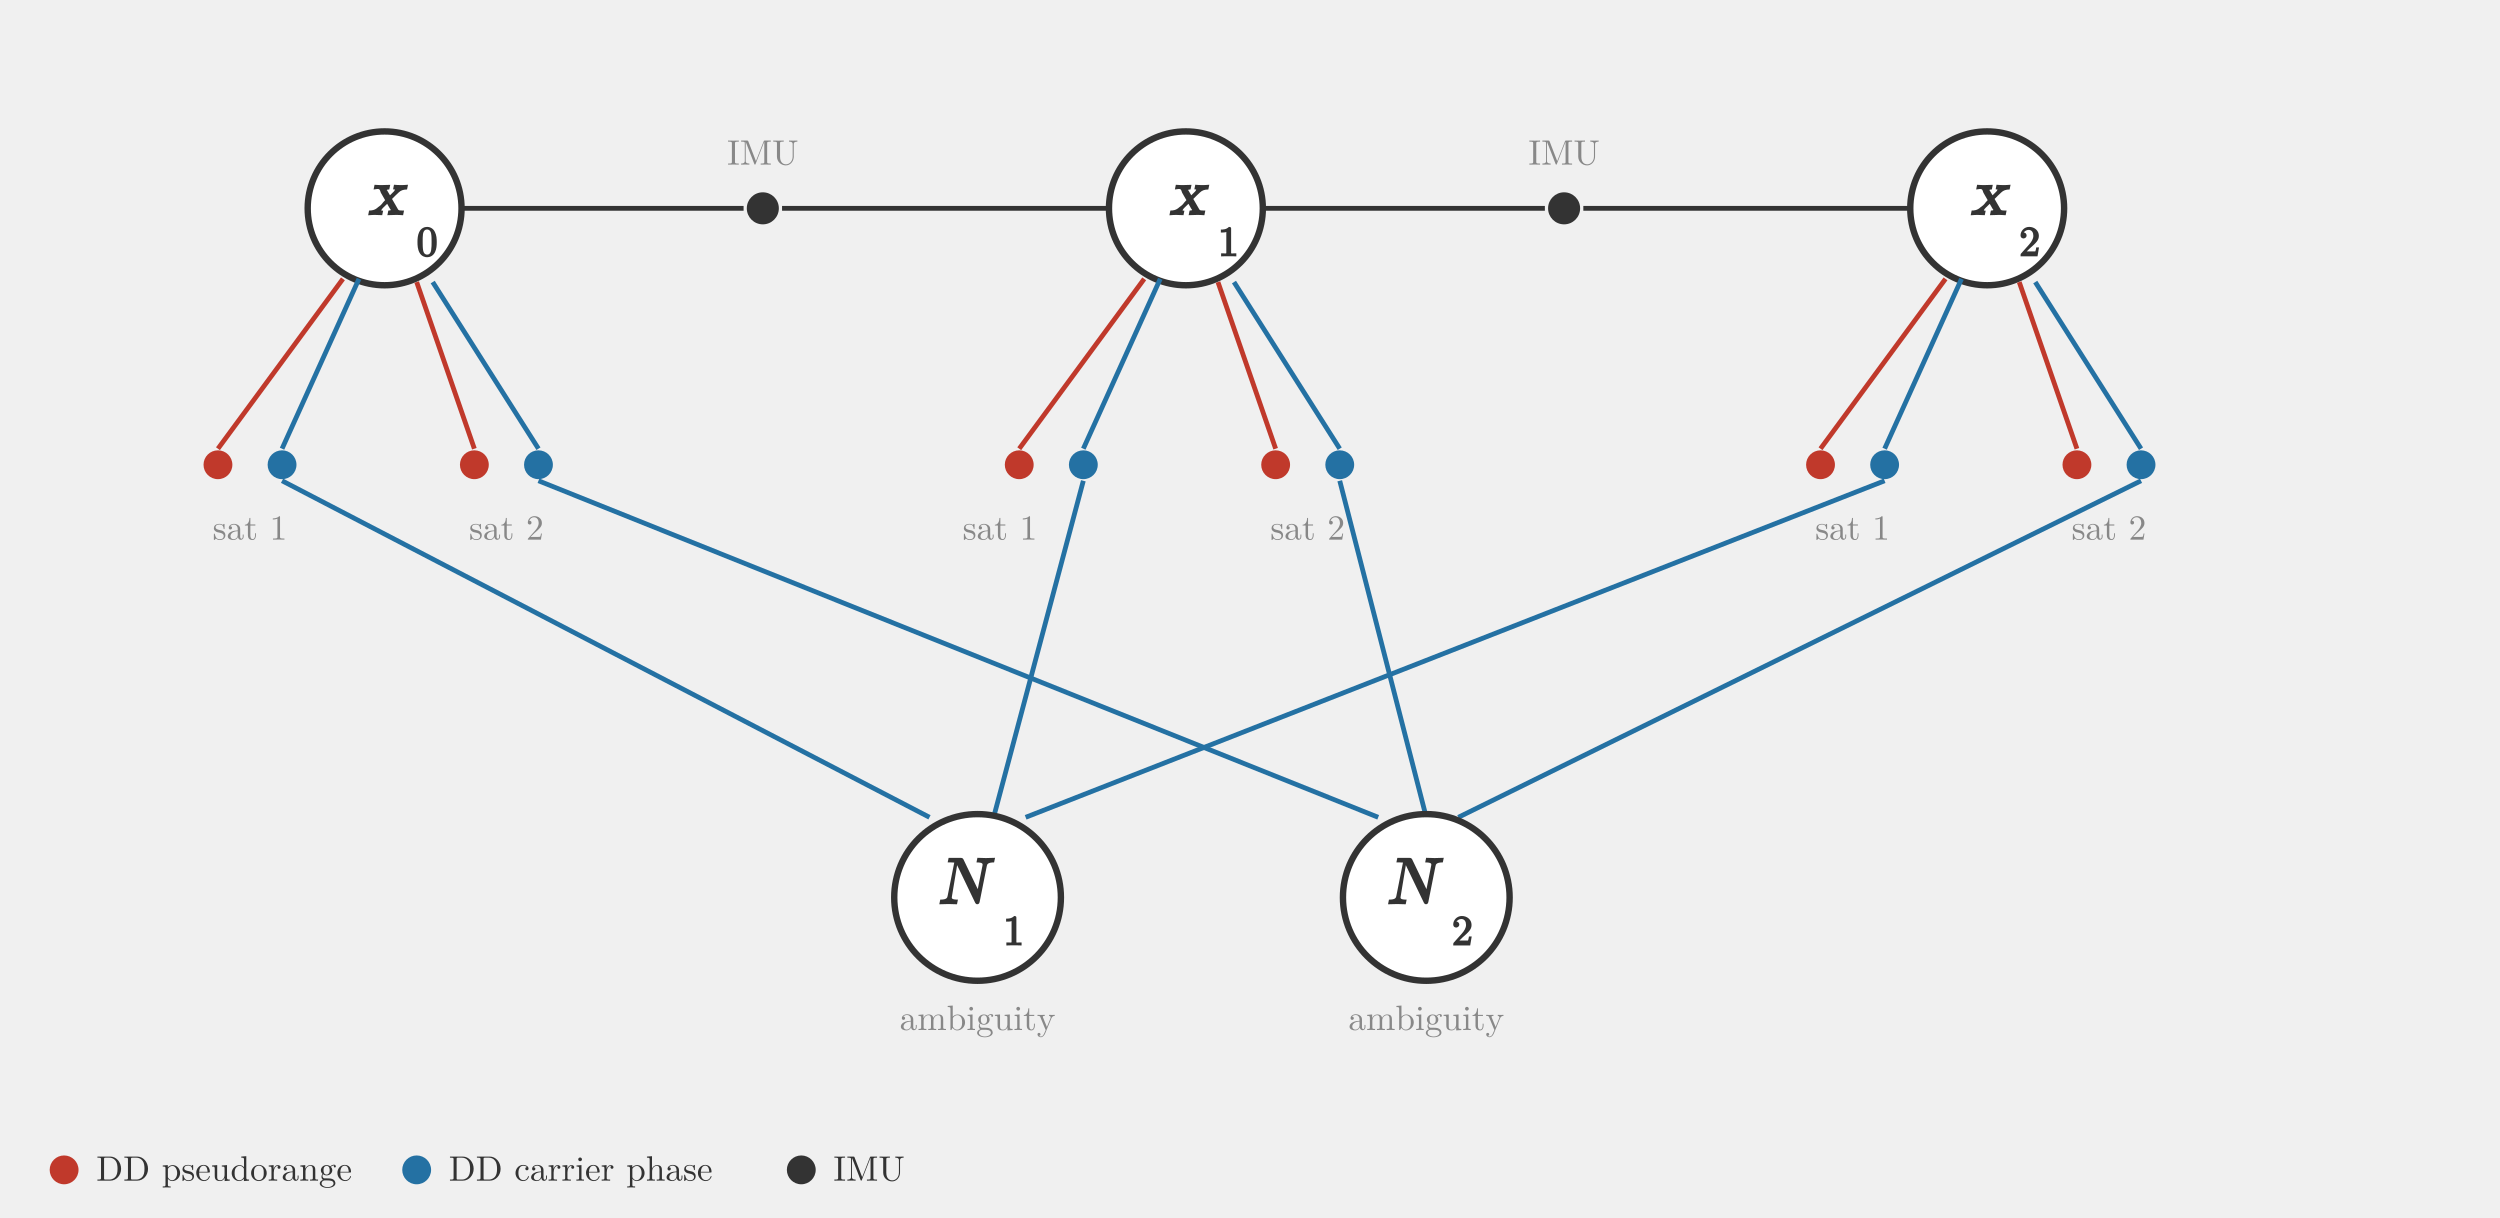
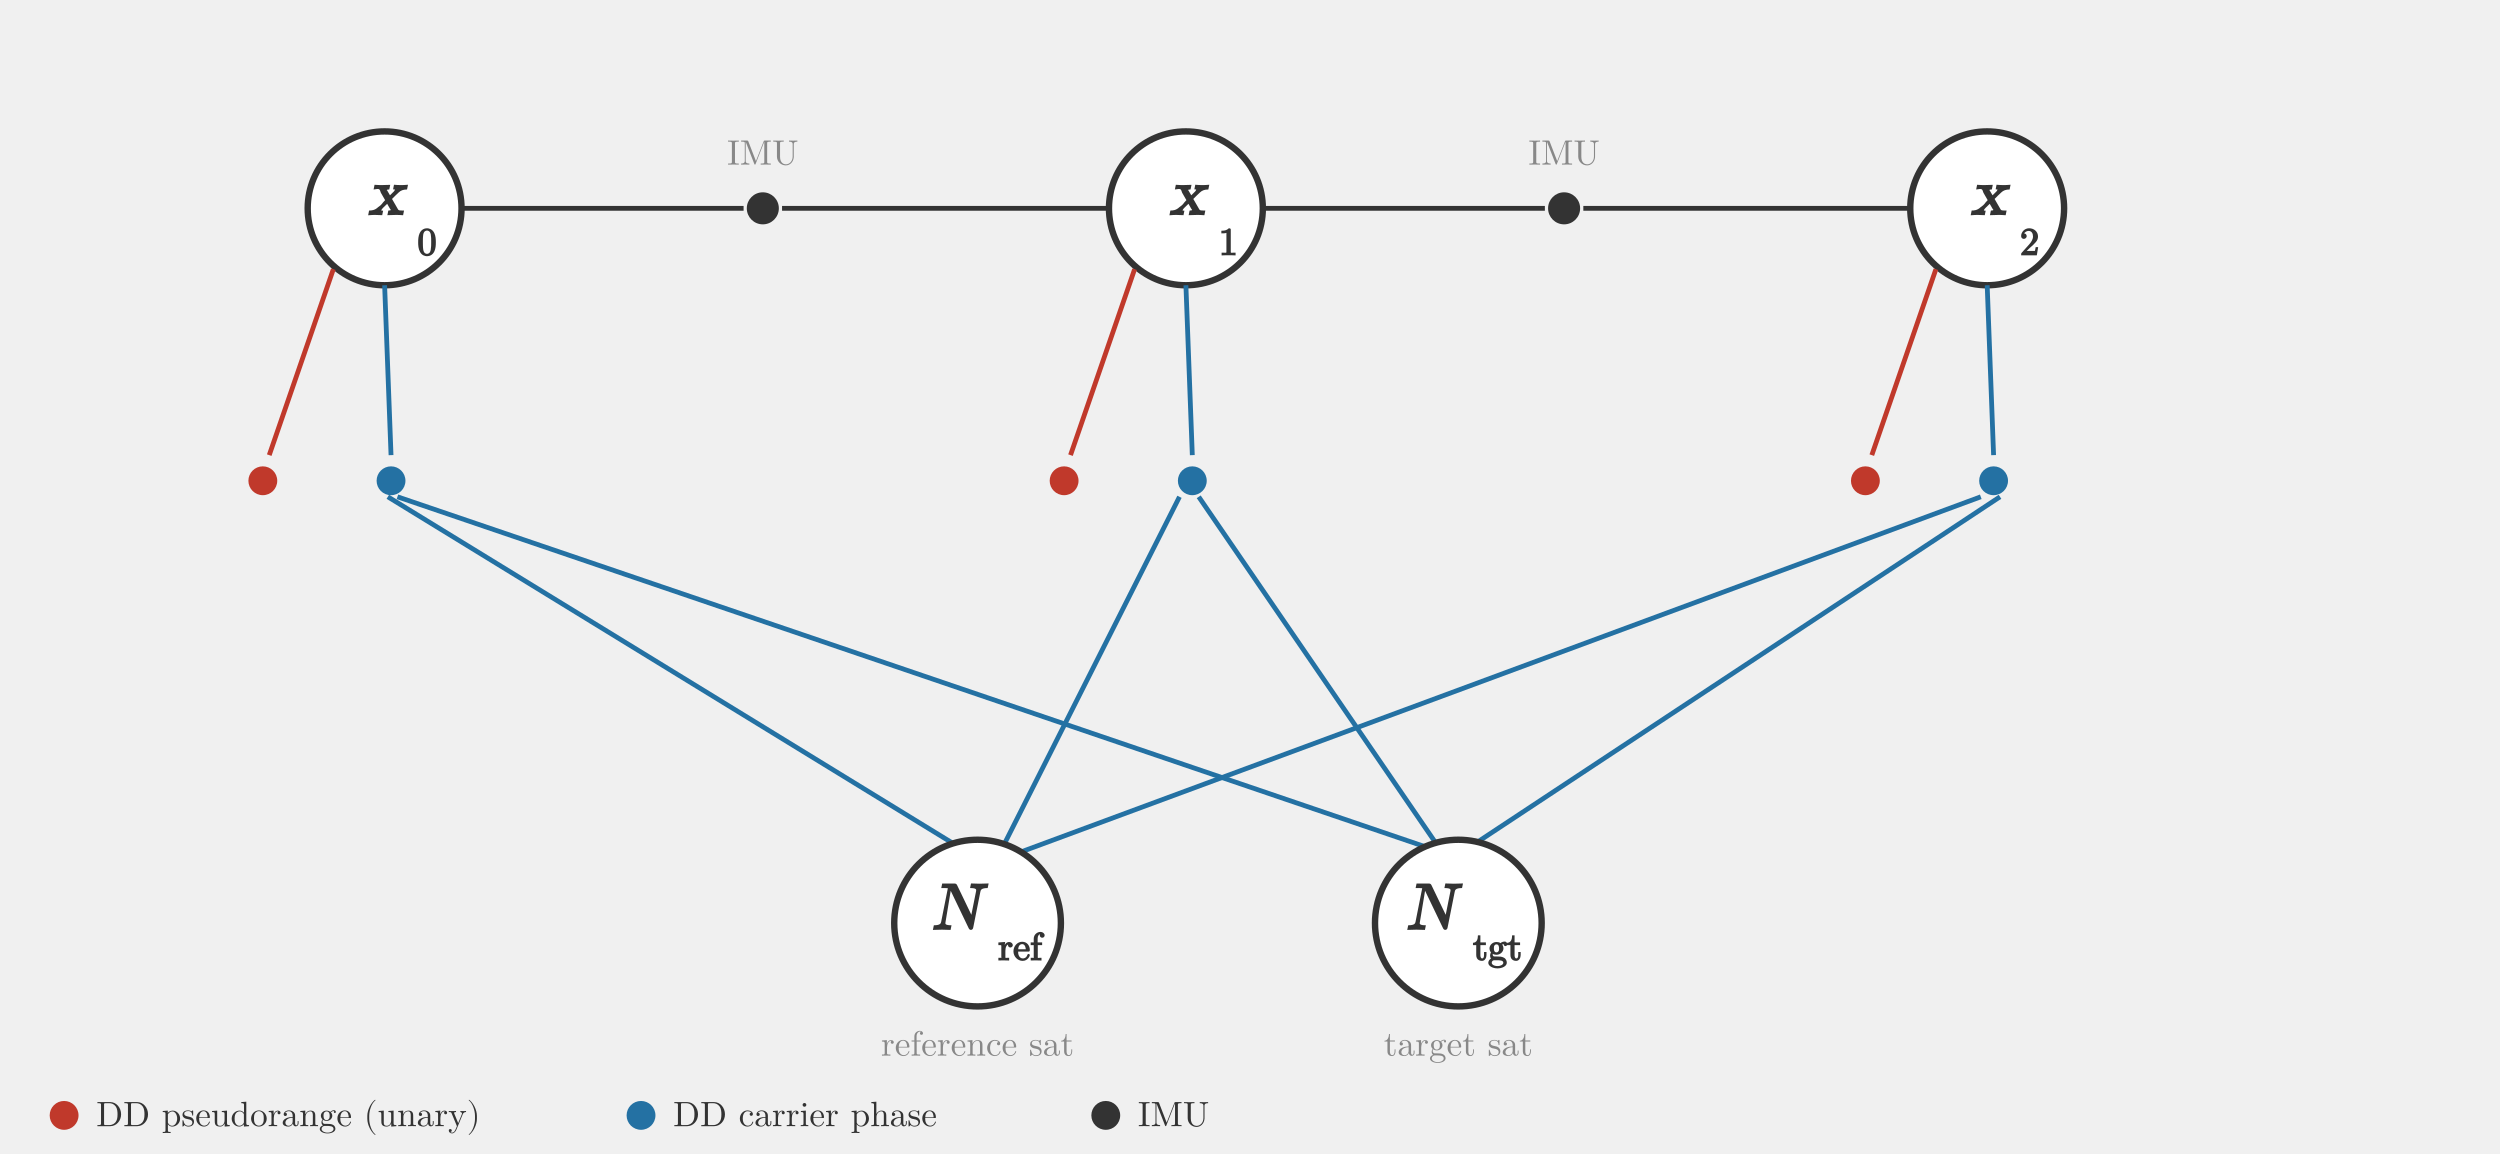
- <svg xmlns="http://www.w3.org/2000/svg" viewBox="0 0 780 380" font-family="'Computer Modern', 'Latin Modern Math', 'STIX Two Math', serif">
+ <svg xmlns="http://www.w3.org/2000/svg" viewBox="0 0 780 360" font-family="'Computer Modern', 'Latin Modern Math', 'STIX Two Math', serif">
  <defs>
    <style>
      .var-node { fill: white; stroke: #333; stroke-width: 2; }
      .dot-pr { fill: #c0392b; }
      .dot-cp { fill: #2471a3; }
      .dot-imu { fill: #333; }
      .edge-cp { stroke: #2471a3; stroke-width: 1.5; fill: none; }
      .edge-pr { stroke: #c0392b; stroke-width: 1.5; fill: none; }
      .edge-imu { stroke: #333; stroke-width: 1.5; fill: none; }
      .vartext { font-size: 20px; font-weight: bold; fill: #333; text-anchor: middle; dominant-baseline: central; }
-       .subtext { font-size: 13px; font-weight: bold; fill: #333; text-anchor: middle; dominant-baseline: central; }
+       .subtext { font-size: 12px; font-weight: bold; fill: #333; text-anchor: middle; dominant-baseline: central; }
      .ann { font-size: 11px; fill: #888; text-anchor: middle; dominant-baseline: central; }
      .legend-label { font-size: 11px; fill: #333; text-anchor: start; dominant-baseline: central; }
    </style>
  </defs>
  <circle cx="120" cy="65" r="24" class="var-node" />
  <text x="120" y="61" class="vartext" font-style="italic">x</text>
  <text x="133" y="76" class="subtext">0</text>
  <circle cx="370" cy="65" r="24" class="var-node" />
  <text x="370" y="61" class="vartext" font-style="italic">x</text>
  <text x="383" y="76" class="subtext">1</text>
  <circle cx="620" cy="65" r="24" class="var-node" />
  <text x="620" y="61" class="vartext" font-style="italic">x</text>
  <text x="633" y="76" class="subtext">2</text>
  <line x1="144" y1="65" x2="232" y2="65" class="edge-imu" />
  <circle cx="238" cy="65" r="5" class="dot-imu" />
  <line x1="244" y1="65" x2="346" y2="65" class="edge-imu" />
  <text x="238" y="48" class="ann">IMU</text>
  <line x1="394" y1="65" x2="482" y2="65" class="edge-imu" />
  <circle cx="488" cy="65" r="5" class="dot-imu" />
  <line x1="494" y1="65" x2="596" y2="65" class="edge-imu" />
  <text x="488" y="48" class="ann">IMU</text>
-   <line x1="107" y1="87" x2="68" y2="140" class="edge-pr" />
-   <circle cx="68" cy="145" r="4.5" class="dot-pr" />
-   <line x1="112" y1="87" x2="88" y2="140" class="edge-cp" />
-   <circle cx="88" cy="145" r="4.5" class="dot-cp" />
-   <line x1="88" y1="150" x2="290" y2="255" class="edge-cp" />
-   <text x="78" y="165" class="ann">sat 1</text>
-   <line x1="130" y1="88" x2="148" y2="140" class="edge-pr" />
-   <circle cx="148" cy="145" r="4.5" class="dot-pr" />
-   <line x1="135" y1="88" x2="168" y2="140" class="edge-cp" />
-   <circle cx="168" cy="145" r="4.5" class="dot-cp" />
-   <line x1="168" y1="150" x2="430" y2="255" class="edge-cp" />
-   <text x="158" y="165" class="ann">sat 2</text>
-   <line x1="357" y1="87" x2="318" y2="140" class="edge-pr" />
-   <circle cx="318" cy="145" r="4.5" class="dot-pr" />
-   <line x1="362" y1="87" x2="338" y2="140" class="edge-cp" />
-   <circle cx="338" cy="145" r="4.5" class="dot-cp" />
-   <line x1="338" y1="150" x2="310" y2="255" class="edge-cp" />
-   <text x="312" y="165" class="ann">sat 1</text>
-   <line x1="380" y1="88" x2="398" y2="140" class="edge-pr" />
-   <circle cx="398" cy="145" r="4.5" class="dot-pr" />
-   <line x1="385" y1="88" x2="418" y2="140" class="edge-cp" />
-   <circle cx="418" cy="145" r="4.5" class="dot-cp" />
-   <line x1="418" y1="150" x2="445" y2="255" class="edge-cp" />
-   <text x="408" y="165" class="ann">sat 2</text>
-   <line x1="607" y1="87" x2="568" y2="140" class="edge-pr" />
-   <circle cx="568" cy="145" r="4.5" class="dot-pr" />
-   <line x1="612" y1="87" x2="588" y2="140" class="edge-cp" />
-   <circle cx="588" cy="145" r="4.5" class="dot-cp" />
-   <line x1="588" y1="150" x2="320" y2="255" class="edge-cp" />
-   <text x="578" y="165" class="ann">sat 1</text>
-   <line x1="630" y1="88" x2="648" y2="140" class="edge-pr" />
-   <circle cx="648" cy="145" r="4.5" class="dot-pr" />
-   <line x1="635" y1="88" x2="668" y2="140" class="edge-cp" />
-   <circle cx="668" cy="145" r="4.5" class="dot-cp" />
-   <line x1="668" y1="150" x2="455" y2="255" class="edge-cp" />
-   <text x="658" y="165" class="ann">sat 2</text>
-   <circle cx="305" cy="280" r="26" class="var-node" />
-   <text x="300" y="276" class="vartext" font-style="italic">N</text>
-   <text x="316" y="291" class="subtext">1</text>
-   <text x="305" y="318" class="ann">ambiguity</text>
-   <circle cx="445" cy="280" r="26" class="var-node" />
-   <text x="440" y="276" class="vartext" font-style="italic">N</text>
-   <text x="456" y="291" class="subtext">2</text>
-   <text x="445" y="318" class="ann">ambiguity</text>
-   <circle cx="20" cy="365" r="4.5" class="dot-pr" />
-   <text x="30" y="365" class="legend-label">DD pseudorange</text>
-   <circle cx="130" cy="365" r="4.5" class="dot-cp" />
-   <text x="140" y="365" class="legend-label">DD carrier phase</text>
-   <circle cx="250" cy="365" r="4.5" class="dot-imu" />
-   <text x="260" y="365" class="legend-label">IMU</text>
+   <line x1="104" y1="84" x2="84" y2="142" class="edge-pr" />
+   <circle cx="82" cy="150" r="4.5" class="dot-pr" />
+   <line x1="120" y1="89" x2="122" y2="142" class="edge-cp" />
+   <line x1="121" y1="155" x2="302" y2="266" class="edge-cp" />
+   <line x1="124" y1="155" x2="450" y2="266" class="edge-cp" />
+   <circle cx="122" cy="150" r="4.5" class="dot-cp" />
+   <line x1="354" y1="84" x2="334" y2="142" class="edge-pr" />
+   <circle cx="332" cy="150" r="4.5" class="dot-pr" />
+   <line x1="370" y1="89" x2="372" y2="142" class="edge-cp" />
+   <line x1="368" y1="155" x2="312" y2="266" class="edge-cp" />
+   <line x1="374" y1="155" x2="450" y2="266" class="edge-cp" />
+   <circle cx="372" cy="150" r="4.5" class="dot-cp" />
+   <line x1="604" y1="84" x2="584" y2="142" class="edge-pr" />
+   <circle cx="582" cy="150" r="4.5" class="dot-pr" />
+   <line x1="620" y1="89" x2="622" y2="142" class="edge-cp" />
+   <line x1="618" y1="155" x2="318" y2="266" class="edge-cp" />
+   <line x1="624" y1="155" x2="456" y2="266" class="edge-cp" />
+   <circle cx="622" cy="150" r="4.5" class="dot-cp" />
+   <circle cx="305" cy="288" r="26" class="var-node" />
+   <text x="298" y="284" class="vartext" font-style="italic">N</text>
+   <text x="318" y="296" class="subtext">ref</text>
+   <text x="305" y="326" class="ann">reference sat</text>
+   <circle cx="455" cy="288" r="26" class="var-node" />
+   <text x="446" y="284" class="vartext" font-style="italic">N</text>
+   <text x="467" y="296" class="subtext">tgt</text>
+   <text x="455" y="326" class="ann">target sat</text>
+   <circle cx="20" cy="348" r="4.5" class="dot-pr" />
+   <text x="30" y="348" class="legend-label">DD pseudorange (unary)</text>
+   <circle cx="200" cy="348" r="4.5" class="dot-cp" />
+   <text x="210" y="348" class="legend-label">DD carrier phase</text>
+   <circle cx="345" cy="348" r="4.5" class="dot-imu" />
+   <text x="355" y="348" class="legend-label">IMU</text>
</svg>
